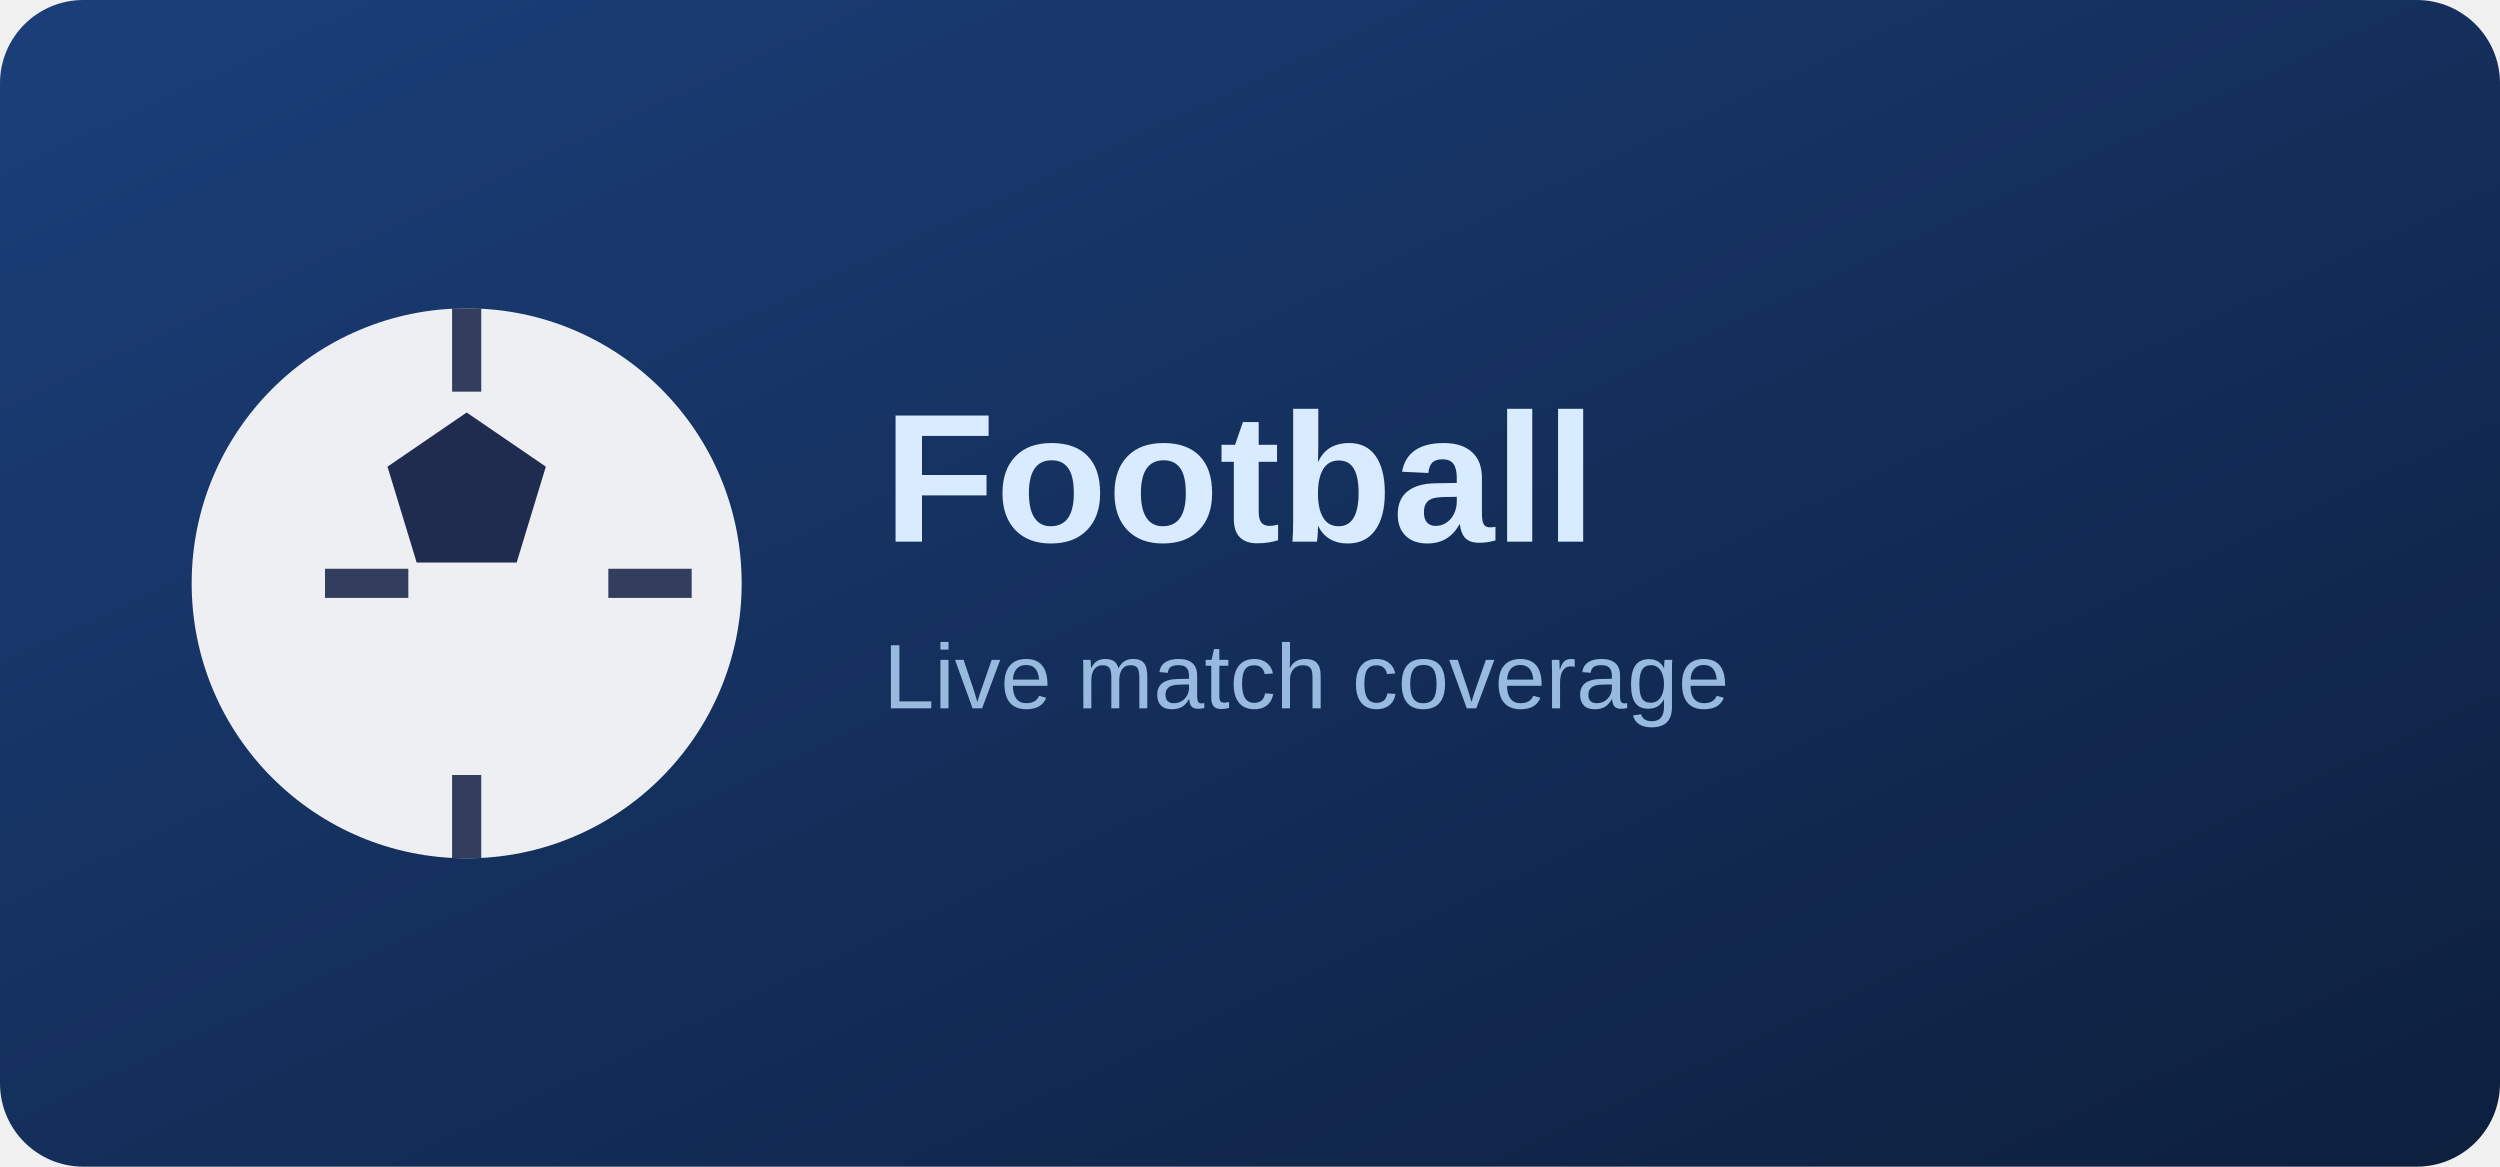
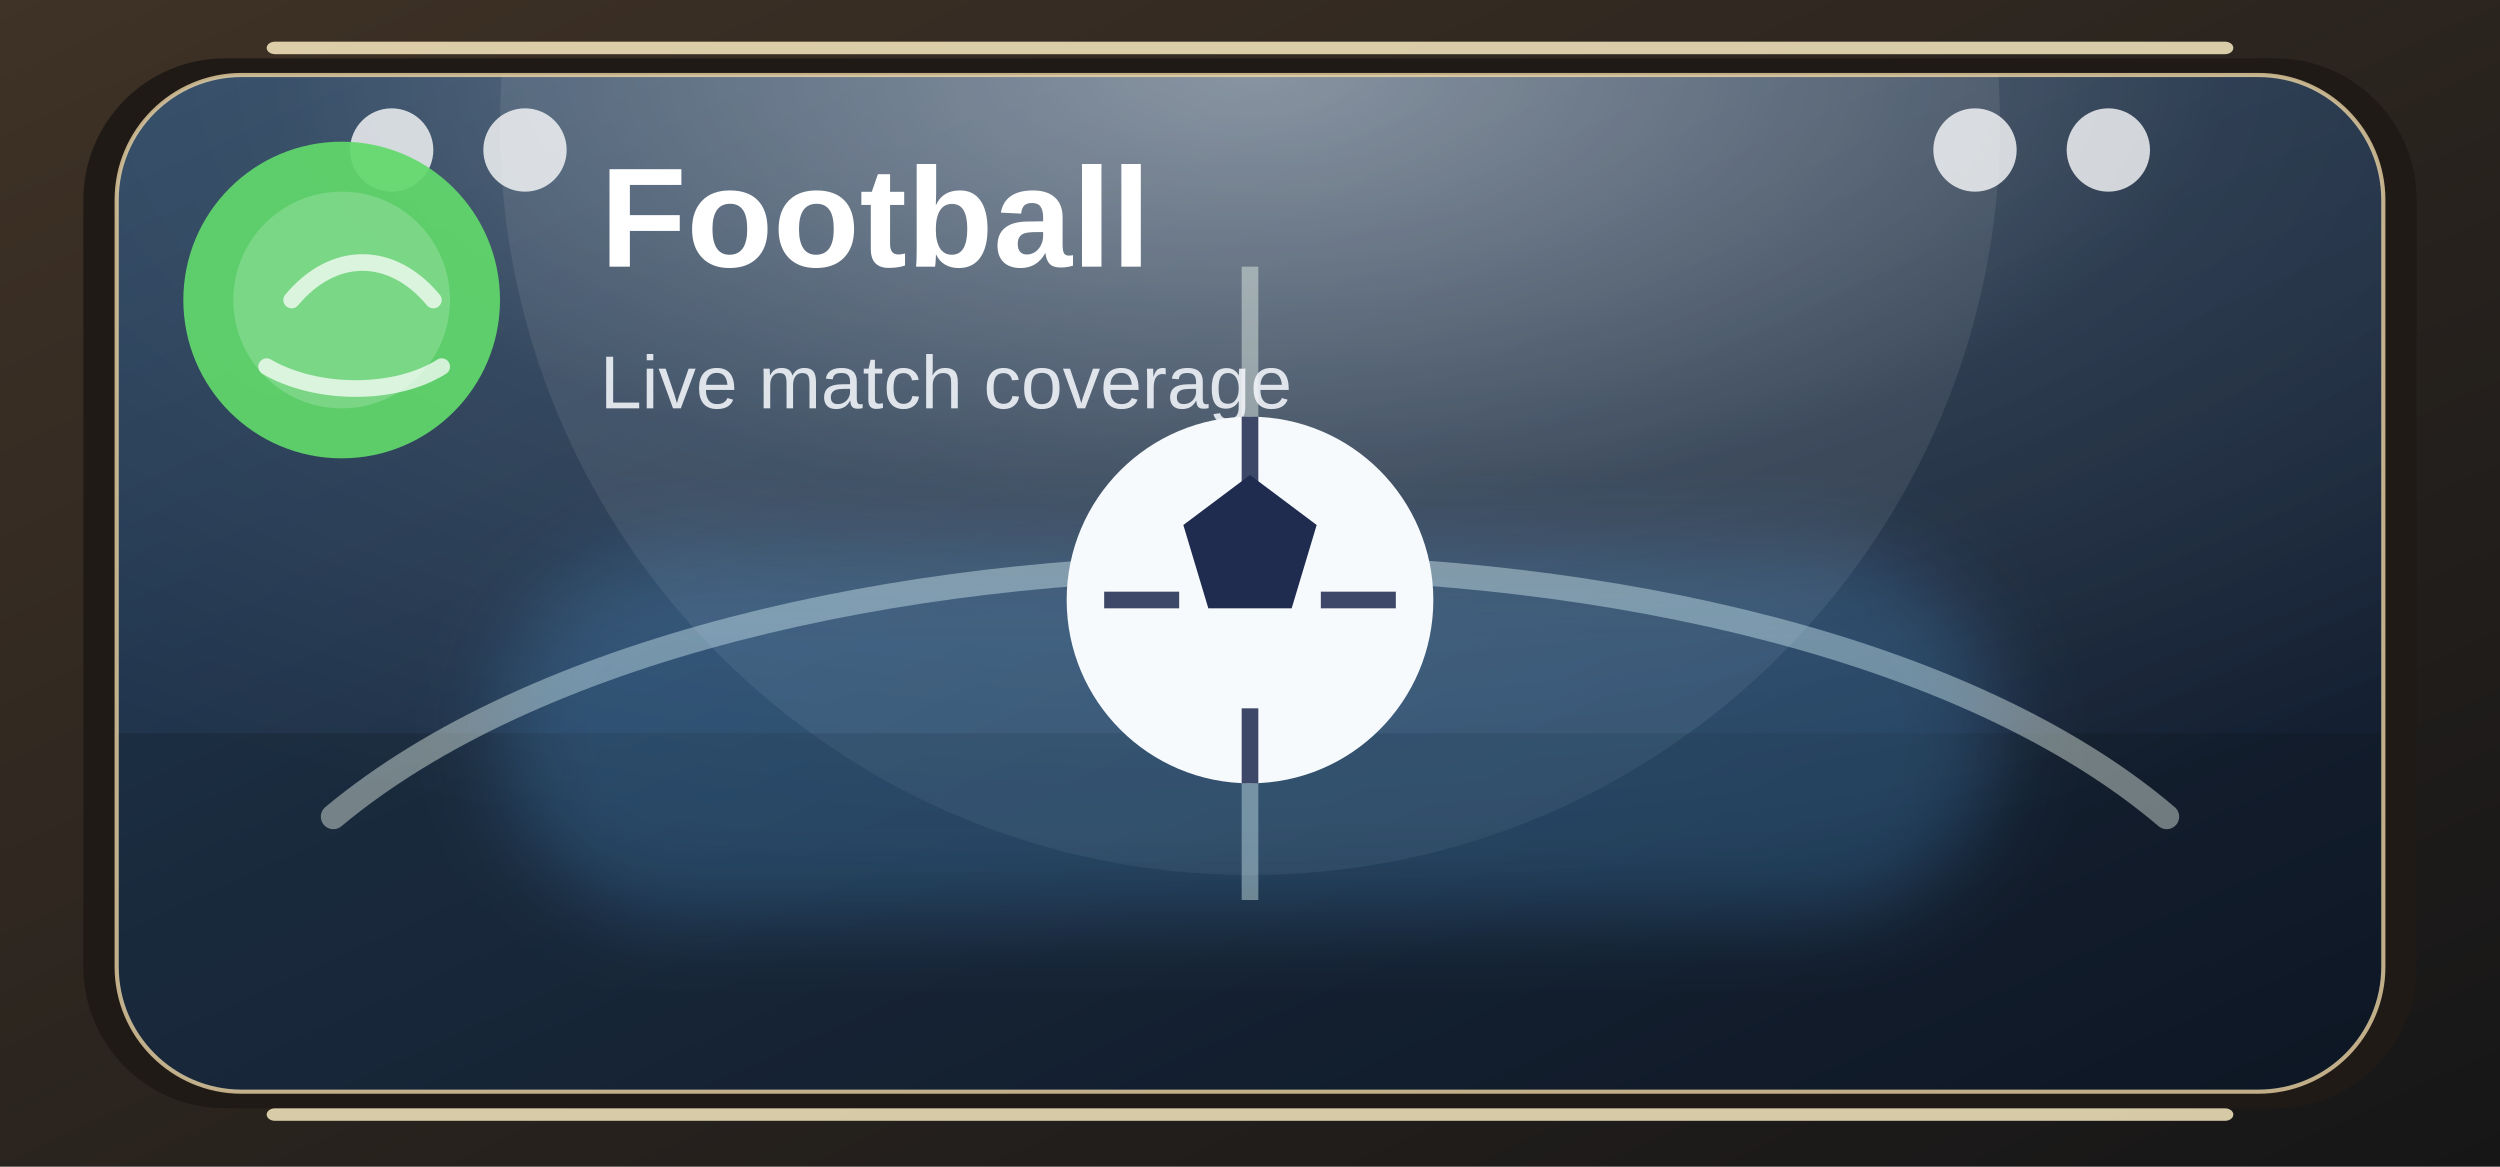
- <svg xmlns="http://www.w3.org/2000/svg" viewBox="0 0 600 280">
+ <svg xmlns="http://www.w3.org/2000/svg" viewBox="0 0 600 280" fill="none">
  <defs>
-     <linearGradient id="g" x1="0" y1="0" x2="1" y2="1">
-       <stop offset="0%" stop-color="#1b3f7a" />
-       <stop offset="100%" stop-color="#0d1f3d" />
+     <linearGradient id="football-bg" x1="0" y1="0" x2="1" y2="1">
+       <stop offset="0%" stop-color="#29435f" />
+       <stop offset="100%" stop-color="#0f1727" />
    </linearGradient>
+     <radialGradient id="football-light" cx="50%" cy="0%" r="80%">
+       <stop offset="0%" stop-color="#ffffff" stop-opacity="0.42" />
+       <stop offset="54%" stop-color="#ffffff" stop-opacity="0.08" />
+       <stop offset="100%" stop-color="#ffffff" stop-opacity="0" />
+     </radialGradient>
+     <linearGradient id="football-frame" x1="0" y1="0" x2="1" y2="1">
+       <stop offset="0%" stop-color="#3f3226" />
+       <stop offset="100%" stop-color="#161617" />
+     </linearGradient>
+     <clipPath id="football-clip">
+       <rect x="28" y="18" width="544" height="244" rx="30" />
+     </clipPath>
+     <filter id="football-glow" x="-20%" y="-20%" width="140%" height="140%">
+       <feGaussianBlur stdDeviation="10" />
+     </filter>
  </defs>
-   <rect width="600" height="280" rx="20" fill="url(#g)" />
-   <circle cx="112" cy="140" r="66" fill="#ffffff" opacity="0.92" />
-   <polygon points="112,99 131,112 124,135 100,135 93,112" fill="#1f2b4f" />
-   <g stroke="#1f2b4f" stroke-width="7" fill="none" opacity="0.9">
-     <path d="M112 74v20" />
-     <path d="M112 186v20" />
-     <path d="M78 140h20" />
-     <path d="M146 140h20" />
+   <rect width="600" height="280" fill="url(#football-frame)" />
+   <rect x="20" y="14" width="560" height="252" rx="34" fill="#201a16" />
+   <g clip-path="url(#football-clip)">
+     <rect x="28" y="18" width="544" height="244" rx="30" fill="url(#football-bg)" />
+     <rect x="28" y="18" width="544" height="244" rx="30" fill="url(#football-light)" />
+     <circle cx="300" cy="30" r="180" fill="#ffffff" opacity="0.08" />
+     <rect x="28" y="176" width="544" height="86" fill="#0b1017" opacity="0.22" />
+     <path d="M80 196 C176 116, 426 116, 520 196" stroke="#f4fff4" stroke-opacity="0.42" stroke-width="6" stroke-linecap="round" />
+     <path d="M300 64 L300 216" stroke="#f4fff4" stroke-opacity="0.42" stroke-width="4" />
+     <g opacity="0.78">
+       <circle cx="94" cy="36" r="10" fill="#ffffff" />
+       <circle cx="126" cy="36" r="10" fill="#ffffff" />
+       <circle cx="474" cy="36" r="10" fill="#ffffff" />
+       <circle cx="506" cy="36" r="10" fill="#ffffff" />
+     </g>
+     <rect x="44" y="34" width="76" height="76" rx="38" fill="#61d96b" opacity="0.92" />
+     <circle cx="82" cy="72" r="26" fill="#ffffff" opacity="0.18" />
+     <path d="M70 72c10-12 24-12 34 0" stroke="#ffffff" stroke-width="4" stroke-linecap="round" opacity="0.72" />
+     <path d="M64 88c12 7 31 7 42 0" stroke="#ffffff" stroke-width="4" stroke-linecap="round" opacity="0.72" />
+     <text x="144" y="64" fill="#ffffff" font-family="Manrope, Arial, sans-serif" font-size="34" font-weight="800">Football</text>
+     <text x="144" y="98" fill="#f3f6fb" font-family="Manrope, Arial, sans-serif" font-size="18" opacity="0.88">Live match coverage</text>
+     <g opacity="0.22" filter="url(#football-glow)">
+       <rect x="120" y="132" width="360" height="88" rx="44" fill="#5db6ff" />
+     </g>
+     <circle cx="300" cy="144" r="44" fill="#f7fafc" />
+     <polygon points="300,114 316,126 310,146 290,146 284,126" fill="#1f2b4f" />
+     <g stroke="#1f2b4f" stroke-width="4" opacity="0.86">
+       <path d="M300 100v18" />
+       <path d="M300 170v18" />
+       <path d="M265 144h18" />
+       <path d="M317 144h18" />
+     </g>
  </g>
-   <text x="212" y="130" fill="#d9ebff" font-size="44" font-family="Arial, sans-serif" font-weight="700">Football</text>
-   <text x="212" y="170" fill="#98badf" font-size="22" font-family="Arial, sans-serif">Live match coverage</text>
+   <rect x="28" y="18" width="544" height="244" rx="30" stroke="#f1d9a7" stroke-opacity="0.78" />
+   <rect x="64" y="10" width="472" height="3" rx="2" fill="#fff0c6" opacity="0.82" />
+   <rect x="64" y="266" width="472" height="3" rx="2" fill="#fff0c6" opacity="0.82" />
</svg>
